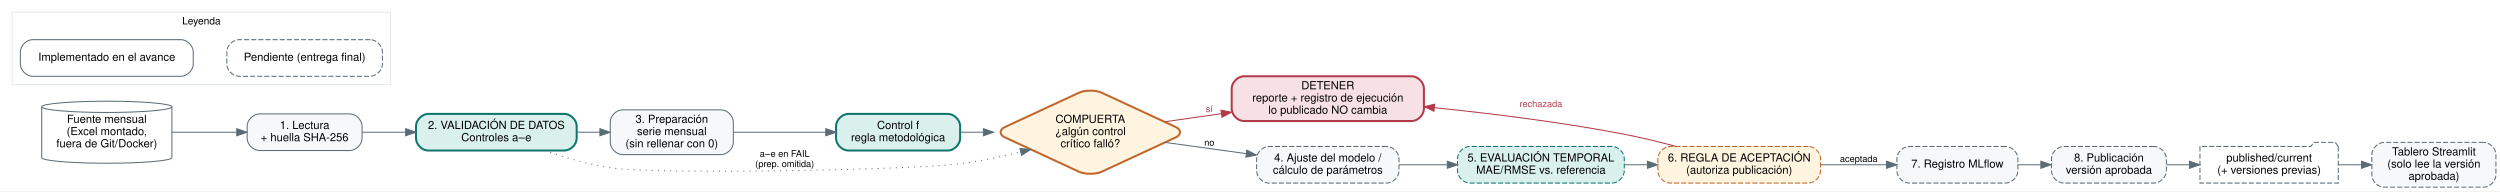
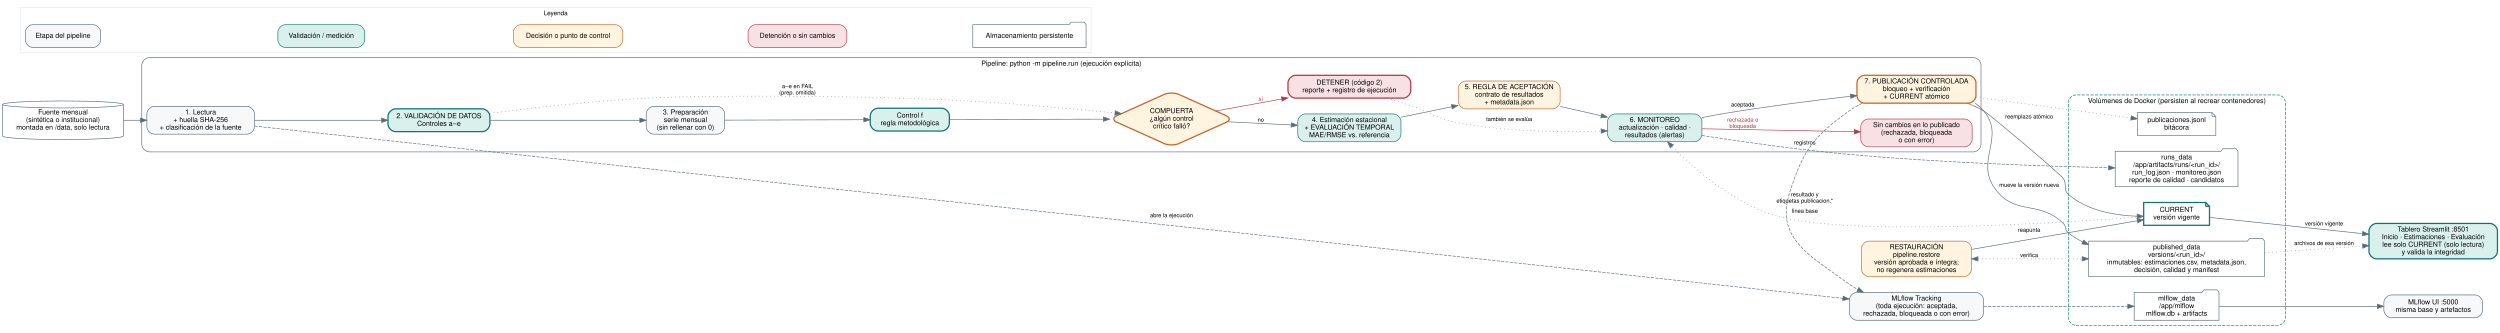
- <svg xmlns="http://www.w3.org/2000/svg" width="2458pt" height="188pt" viewBox="0.00 0.00 2458.00 188.00">
-   <g id="graph0" class="graph" transform="scale(1 1) rotate(0) translate(4 184)">
-     <polygon fill="white" stroke="transparent" points="-4,4 -4,-184 2454,-184 2454,4 -4,4" />
+ <svg xmlns="http://www.w3.org/2000/svg" width="3950pt" height="526pt" viewBox="0.00 0.00 3950.00 526.00">
+   <g id="graph0" class="graph" transform="scale(1 1) rotate(0) translate(4 522)">
+     <polygon fill="#ffffff" stroke="transparent" points="-4,4 -4,-522 3946,-522 3946,4 -4,4" />
    <g id="clust1" class="cluster">
-       <polygon fill="none" stroke="#e3e9ed" points="8,-101 8,-172 380,-172 380,-101 8,-101" />
-       <text text-anchor="middle" x="194" y="-160" font-family="Helvetica,sans-Serif" font-size="10.00">Leyenda</text>
+       <path fill="none" stroke="#5b6b76" d="M232,-282C232,-282 3114,-282 3114,-282 3120,-282 3126,-288 3126,-294 3126,-294 3126,-419 3126,-419 3126,-425 3120,-431 3114,-431 3114,-431 232,-431 232,-431 226,-431 220,-425 220,-419 220,-419 220,-294 220,-294 220,-288 226,-282 232,-282" />
+       <text text-anchor="middle" x="1673" y="-418.2" font-family="Helvetica,sans-Serif" font-size="11.00" fill="#000000">Pipeline: python -m pipeline.run (ejecución explícita)</text>
+     </g>
+     <g id="clust2" class="cluster">
+       <path fill="none" stroke="#0f766e" stroke-dasharray="5,2" d="M3276,-8C3276,-8 3595,-8 3595,-8 3601,-8 3607,-14 3607,-20 3607,-20 3607,-360 3607,-360 3607,-366 3601,-372 3595,-372 3595,-372 3276,-372 3276,-372 3270,-372 3264,-366 3264,-360 3264,-360 3264,-20 3264,-20 3264,-14 3270,-8 3276,-8" />
+       <text text-anchor="middle" x="3435.5" y="-359.2" font-family="Helvetica,sans-Serif" font-size="11.00" fill="#000000">Volúmenes de Docker (persisten al recrear contenedores)</text>
+     </g>
+     <g id="clust3" class="cluster">
+       <polygon fill="none" stroke="#e3e9ed" points="28,-439 28,-510 1720,-510 1720,-439 28,-439" />
+       <text text-anchor="middle" x="874" y="-498" font-family="Helvetica,sans-Serif" font-size="10.00" fill="#000000">Leyenda</text>
    </g>
    <g id="node1" class="node">
-       <path fill="#ffffff" stroke="#5b6b76" d="M165,-78.96C165,-82.02 136.31,-84.5 101,-84.5 65.69,-84.5 37,-82.02 37,-78.96 37,-78.96 37,-29.04 37,-29.04 37,-25.98 65.69,-23.5 101,-23.5 136.31,-23.5 165,-25.98 165,-29.04 165,-29.04 165,-78.96 165,-78.96" />
-       <path fill="none" stroke="#5b6b76" d="M165,-78.96C165,-75.9 136.31,-73.41 101,-73.41 65.69,-73.41 37,-75.9 37,-78.96" />
-       <text text-anchor="middle" x="101" y="-63.2" font-family="Helvetica,sans-Serif" font-size="11.00">Fuente mensual</text>
-       <text text-anchor="middle" x="101" y="-51.2" font-family="Helvetica,sans-Serif" font-size="11.00">(Excel montado,</text>
-       <text text-anchor="middle" x="101" y="-39.2" font-family="Helvetica,sans-Serif" font-size="11.00">fuera de Git/Docker)</text>
+       <path fill="#ffffff" stroke="#5b6b76" d="M191,-356.956C191,-360.016 148.195,-362.502 95.5,-362.502 42.805,-362.502 0,-360.016 0,-356.956 0,-356.956 0,-307.044 0,-307.044 0,-303.984 42.805,-301.498 95.5,-301.498 148.195,-301.498 191,-303.984 191,-307.044 191,-307.044 191,-356.956 191,-356.956" />
+       <path fill="none" stroke="#5b6b76" d="M191,-356.956C191,-353.896 148.195,-351.41 95.5,-351.41 42.805,-351.41 0,-353.896 0,-356.956" />
+       <text text-anchor="middle" x="95.5" y="-341.2" font-family="Helvetica,sans-Serif" font-size="11.00" fill="#000000">Fuente mensual</text>
+       <text text-anchor="middle" x="95.5" y="-329.2" font-family="Helvetica,sans-Serif" font-size="11.00" fill="#000000">(sintética o institucional)</text>
+       <text text-anchor="middle" x="95.5" y="-317.2" font-family="Helvetica,sans-Serif" font-size="11.00" fill="#000000">montada en /data, solo lectura</text>
    </g>
    <g id="node2" class="node">
-       <path fill="#f6f8f9" stroke="#5b6b76" d="M340,-72C340,-72 251,-72 251,-72 245,-72 239,-66 239,-60 239,-60 239,-48 239,-48 239,-42 245,-36 251,-36 251,-36 340,-36 340,-36 346,-36 352,-42 352,-48 352,-48 352,-60 352,-60 352,-66 346,-72 340,-72" />
-       <text text-anchor="middle" x="295.5" y="-57.2" font-family="Helvetica,sans-Serif" font-size="11.00">1. Lectura</text>
-       <text text-anchor="middle" x="295.5" y="-45.2" font-family="Helvetica,sans-Serif" font-size="11.00">+ huella SHA-256</text>
+       <path fill="#f6f8f9" stroke="#5b6b76" d="M386,-354C386,-354 240,-354 240,-354 234,-354 228,-348 228,-342 228,-342 228,-322 228,-322 228,-316 234,-310 240,-310 240,-310 386,-310 386,-310 392,-310 398,-316 398,-322 398,-322 398,-342 398,-342 398,-348 392,-354 386,-354" />
+       <text text-anchor="middle" x="313" y="-341.2" font-family="Helvetica,sans-Serif" font-size="11.00" fill="#000000">1. Lectura</text>
+       <text text-anchor="middle" x="313" y="-329.2" font-family="Helvetica,sans-Serif" font-size="11.00" fill="#000000">+ huella SHA-256</text>
+       <text text-anchor="middle" x="313" y="-317.2" font-family="Helvetica,sans-Serif" font-size="11.00" fill="#000000">+ clasificación de la fuente</text>
    </g>
    <g id="edge1" class="edge">
-       <path fill="none" stroke="#5b6b76" d="M165.03,-54C185.39,-54 208,-54 228.56,-54" />
-       <polygon fill="#5b6b76" stroke="#5b6b76" points="228.78,-57.5 238.78,-54 228.78,-50.5 228.78,-57.5" />
+       <path fill="none" stroke="#5b6b76" d="M191.215,-332C199.98,-332 208.86,-332 217.622,-332" />
+       <polygon fill="#5b6b76" stroke="#5b6b76" points="217.84,-335.5 227.84,-332 217.84,-328.5 217.84,-335.5" />
    </g>
    <g id="node3" class="node">
-       <path fill="#d9f0ec" stroke="#0f766e" stroke-width="2" d="M551,-72C551,-72 417,-72 417,-72 411,-72 405,-66 405,-60 405,-60 405,-48 405,-48 405,-42 411,-36 417,-36 417,-36 551,-36 551,-36 557,-36 563,-42 563,-48 563,-48 563,-60 563,-60 563,-66 557,-72 551,-72" />
-       <text text-anchor="middle" x="484" y="-57.2" font-family="Helvetica,sans-Serif" font-size="11.00">2. VALIDACIÓN DE DATOS</text>
-       <text text-anchor="middle" x="484" y="-45.2" font-family="Helvetica,sans-Serif" font-size="11.00">Controles a–e</text>
+       <path fill="#d9f0ec" stroke="#0f766e" stroke-width="2" d="M758,-350C758,-350 621,-350 621,-350 615,-350 609,-344 609,-338 609,-338 609,-326 609,-326 609,-320 615,-314 621,-314 621,-314 758,-314 758,-314 764,-314 770,-320 770,-326 770,-326 770,-338 770,-338 770,-344 764,-350 758,-350" />
+       <text text-anchor="middle" x="689.5" y="-335.2" font-family="Helvetica,sans-Serif" font-size="11.00" fill="#000000">2. VALIDACIÓN DE DATOS</text>
+       <text text-anchor="middle" x="689.5" y="-323.2" font-family="Helvetica,sans-Serif" font-size="11.00" fill="#000000">Controles a–e</text>
    </g>
    <g id="edge2" class="edge">
-       <path fill="none" stroke="#5b6b76" d="M352.2,-54C365.63,-54 380.31,-54 394.82,-54" />
-       <polygon fill="#5b6b76" stroke="#5b6b76" points="394.83,-57.5 404.83,-54 394.83,-50.5 394.83,-57.5" />
+       <path fill="none" stroke="#5b6b76" d="M398.434,-332C458.116,-332 537.688,-332 598.548,-332" />
+       <polygon fill="#5b6b76" stroke="#5b6b76" points="598.915,-335.5 608.915,-332 598.915,-328.5 598.915,-335.5" />
+     </g>
+     <g id="node13" class="node">
+       <path fill="#f6f8f9" stroke="#5b6b76" d="M3118,-60C3118,-60 2930,-60 2930,-60 2924,-60 2918,-54 2918,-48 2918,-48 2918,-28 2918,-28 2918,-22 2924,-16 2930,-16 2930,-16 3118,-16 3118,-16 3124,-16 3130,-22 3130,-28 3130,-28 3130,-48 3130,-48 3130,-54 3124,-60 3118,-60" />
+       <text text-anchor="middle" x="3024" y="-47.2" font-family="Helvetica,sans-Serif" font-size="11.00" fill="#000000">MLflow Tracking</text>
+       <text text-anchor="middle" x="3024" y="-35.2" font-family="Helvetica,sans-Serif" font-size="11.00" fill="#000000">(toda ejecución: aceptada,</text>
+       <text text-anchor="middle" x="3024" y="-23.2" font-family="Helvetica,sans-Serif" font-size="11.00" fill="#000000">rechazada, bloqueada o con error)</text>
+     </g>
+     <g id="edge15" class="edge">
+       <path fill="none" stroke="#5b6b76" stroke-dasharray="5,2" d="M398.235,-322.757C793.909,-279.847 2451.56,-100.079 2907.499,-50.634" />
+       <polygon fill="#5b6b76" stroke="#5b6b76" points="2908.155,-54.084 2917.72,-49.526 2907.401,-47.124 2908.155,-54.084" />
+       <text text-anchor="middle" x="1847" y="-178.8" font-family="Helvetica,sans-Serif" font-size="9.00" fill="#000000">abre la ejecución</text>
    </g>
    <g id="node4" class="node">
-       <path fill="#f6f8f9" stroke="#5b6b76" d="M705,-76C705,-76 608,-76 608,-76 602,-76 596,-70 596,-64 596,-64 596,-44 596,-44 596,-38 602,-32 608,-32 608,-32 705,-32 705,-32 711,-32 717,-38 717,-44 717,-44 717,-64 717,-64 717,-70 711,-76 705,-76" />
-       <text text-anchor="middle" x="656.5" y="-63.2" font-family="Helvetica,sans-Serif" font-size="11.00">3. Preparación</text>
-       <text text-anchor="middle" x="656.5" y="-51.2" font-family="Helvetica,sans-Serif" font-size="11.00">serie mensual</text>
-       <text text-anchor="middle" x="656.5" y="-39.2" font-family="Helvetica,sans-Serif" font-size="11.00">(sin rellenar con 0)</text>
+       <path fill="#f6f8f9" stroke="#5b6b76" d="M1129,-354C1129,-354 1029,-354 1029,-354 1023,-354 1017,-348 1017,-342 1017,-342 1017,-322 1017,-322 1017,-316 1023,-310 1029,-310 1029,-310 1129,-310 1129,-310 1135,-310 1141,-316 1141,-322 1141,-322 1141,-342 1141,-342 1141,-348 1135,-354 1129,-354" />
+       <text text-anchor="middle" x="1079" y="-341.2" font-family="Helvetica,sans-Serif" font-size="11.00" fill="#000000">3. Preparación</text>
+       <text text-anchor="middle" x="1079" y="-329.2" font-family="Helvetica,sans-Serif" font-size="11.00" fill="#000000">serie mensual</text>
+       <text text-anchor="middle" x="1079" y="-317.2" font-family="Helvetica,sans-Serif" font-size="11.00" fill="#000000">(sin rellenar con 0)</text>
    </g>
    <g id="edge3" class="edge">
-       <path fill="none" stroke="#5b6b76" d="M563.26,-54C570.79,-54 578.38,-54 585.82,-54" />
-       <polygon fill="#5b6b76" stroke="#5b6b76" points="585.83,-57.5 595.83,-54 585.83,-50.5 585.83,-57.5" />
+       <path fill="none" stroke="#5b6b76" d="M770.205,-332C839.935,-332 939.783,-332 1006.883,-332" />
+       <polygon fill="#5b6b76" stroke="#5b6b76" points="1006.95,-335.5 1016.95,-332 1006.949,-328.5 1006.95,-335.5" />
    </g>
    <g id="node6" class="node">
-       <path fill="#fff4e0" stroke="#c2672b" stroke-width="2" d="M1057.11,-92.96C1057.11,-92.96 983.89,-59.04 983.89,-59.04 978.44,-56.52 978.44,-51.48 983.89,-48.96 983.89,-48.96 1057.11,-15.04 1057.11,-15.04 1062.56,-12.52 1073.44,-12.52 1078.89,-15.04 1078.89,-15.04 1152.11,-48.96 1152.11,-48.96 1157.56,-51.48 1157.56,-56.52 1152.11,-59.04 1152.11,-59.04 1078.89,-92.96 1078.89,-92.96 1073.44,-95.48 1062.56,-95.48 1057.11,-92.96" />
-       <text text-anchor="middle" x="1068" y="-63.2" font-family="Helvetica,sans-Serif" font-size="11.00">COMPUERTA</text>
-       <text text-anchor="middle" x="1068" y="-51.2" font-family="Helvetica,sans-Serif" font-size="11.00">¿algún control</text>
-       <text text-anchor="middle" x="1068" y="-39.2" font-family="Helvetica,sans-Serif" font-size="11.00">crítico falló?</text>
+       <path fill="#fff4e0" stroke="#c2672b" stroke-width="2" d="M1836.053,-373.085C1836.053,-373.085 1759.947,-338.915 1759.947,-338.915 1754.474,-336.457 1754.474,-331.543 1759.947,-329.085 1759.947,-329.085 1836.053,-294.915 1836.053,-294.915 1841.526,-292.457 1852.474,-292.457 1857.947,-294.915 1857.947,-294.915 1934.053,-329.085 1934.053,-329.085 1939.526,-331.543 1939.526,-336.457 1934.053,-338.915 1934.053,-338.915 1857.947,-373.085 1857.947,-373.085 1852.474,-375.543 1841.526,-375.543 1836.053,-373.085" />
+       <text text-anchor="middle" x="1847" y="-343.2" font-family="Helvetica,sans-Serif" font-size="11.00" fill="#000000">COMPUERTA</text>
+       <text text-anchor="middle" x="1847" y="-331.2" font-family="Helvetica,sans-Serif" font-size="11.00" fill="#000000">¿algún control</text>
+       <text text-anchor="middle" x="1847" y="-319.2" font-family="Helvetica,sans-Serif" font-size="11.00" fill="#000000">crítico falló?</text>
    </g>
    <g id="edge6" class="edge">
-       <path fill="none" stroke="#5b6b76" stroke-dasharray="1,5" d="M531.23,-35.95C550.88,-29.19 574.23,-22.35 596,-19 640.02,-12.22 892.15,-16.81 940,-23 959.55,-25.53 980.45,-29.91 999.54,-34.6" />
-       <polygon fill="#5b6b76" stroke="#5b6b76" points="998.79,-38.02 1009.34,-37.07 1000.5,-31.23 998.79,-38.02" />
-       <text text-anchor="middle" x="767.5" y="-29.8" font-family="Helvetica,sans-Serif" font-size="9.00">a–e en FAIL</text>
-       <text text-anchor="middle" x="767.5" y="-19.8" font-family="Helvetica,sans-Serif" font-size="9.00">(prep. omitida)</text>
+       <path fill="none" stroke="#5b6b76" stroke-dasharray="1,5" d="M770.061,-343.028C836.236,-351.503 932.491,-362.497 1017,-367 1097.421,-371.285 1329.603,-371.803 1496,-364 1585.09,-359.822 1686.578,-350.67 1757.43,-343.565" />
+       <polygon fill="#5b6b76" stroke="#5b6b76" points="1758.058,-347.02 1767.656,-342.533 1757.355,-340.055 1758.058,-347.02" />
+       <text text-anchor="middle" x="1256" y="-382.8" font-family="Helvetica,sans-Serif" font-size="9.00" fill="#000000">a–e en FAIL</text>
+       <text text-anchor="middle" x="1256" y="-372.8" font-family="Helvetica,sans-Serif" font-size="9.00" fill="#000000">(prep. omitida)</text>
    </g>
    <g id="node5" class="node">
-       <path fill="#d9f0ec" stroke="#0f766e" stroke-width="2" d="M928,-72C928,-72 830,-72 830,-72 824,-72 818,-66 818,-60 818,-60 818,-48 818,-48 818,-42 824,-36 830,-36 830,-36 928,-36 928,-36 934,-36 940,-42 940,-48 940,-48 940,-60 940,-60 940,-66 934,-72 928,-72" />
-       <text text-anchor="middle" x="879" y="-57.2" font-family="Helvetica,sans-Serif" font-size="11.00">Control f</text>
-       <text text-anchor="middle" x="879" y="-45.2" font-family="Helvetica,sans-Serif" font-size="11.00">regla metodológica</text>
+       <path fill="#d9f0ec" stroke="#0f766e" stroke-width="2" d="M1484,-351C1484,-351 1383,-351 1383,-351 1377,-351 1371,-345 1371,-339 1371,-339 1371,-327 1371,-327 1371,-321 1377,-315 1383,-315 1383,-315 1484,-315 1484,-315 1490,-315 1496,-321 1496,-327 1496,-327 1496,-339 1496,-339 1496,-345 1490,-351 1484,-351" />
+       <text text-anchor="middle" x="1433.5" y="-336.2" font-family="Helvetica,sans-Serif" font-size="11.00" fill="#000000">Control f</text>
+       <text text-anchor="middle" x="1433.5" y="-324.2" font-family="Helvetica,sans-Serif" font-size="11.00" fill="#000000">regla metodológica</text>
    </g>
    <g id="edge4" class="edge">
-       <path fill="none" stroke="#5b6b76" d="M717.17,-54C745.12,-54 778.61,-54 807.78,-54" />
-       <polygon fill="#5b6b76" stroke="#5b6b76" points="807.9,-57.5 817.9,-54 807.9,-50.5 807.9,-57.5" />
+       <path fill="none" stroke="#5b6b76" d="M1141.155,-332.175C1202.414,-332.348 1295.986,-332.612 1360.692,-332.795" />
+       <polygon fill="#5b6b76" stroke="#5b6b76" points="1360.81,-336.295 1370.82,-332.823 1360.83,-329.295 1360.81,-336.295" />
    </g>
    <g id="edge5" class="edge">
-       <path fill="none" stroke="#5b6b76" d="M940.2,-54C947.47,-54 955.06,-54 962.74,-54" />
-       <polygon fill="#5b6b76" stroke="#5b6b76" points="962.88,-57.5 972.88,-54 962.88,-50.5 962.88,-57.5" />
+       <path fill="none" stroke="#5b6b76" d="M1496.302,-333.152C1560.627,-333.307 1661.859,-333.552 1739.06,-333.739" />
+       <polygon fill="#5b6b76" stroke="#5b6b76" points="1739.299,-337.24 1749.307,-333.764 1739.316,-330.24 1739.299,-337.24" />
    </g>
    <g id="node7" class="node">
-       <path fill="#f8e1e4" stroke="#b23a48" stroke-width="2" d="M1384,-109C1384,-109 1219,-109 1219,-109 1213,-109 1207,-103 1207,-97 1207,-97 1207,-77 1207,-77 1207,-71 1213,-65 1219,-65 1219,-65 1384,-65 1384,-65 1390,-65 1396,-71 1396,-77 1396,-77 1396,-97 1396,-97 1396,-103 1390,-109 1384,-109" />
-       <text text-anchor="middle" x="1301.5" y="-96.2" font-family="Helvetica,sans-Serif" font-size="11.00">DETENER</text>
-       <text text-anchor="middle" x="1301.5" y="-84.2" font-family="Helvetica,sans-Serif" font-size="11.00">reporte + registro de ejecución</text>
-       <text text-anchor="middle" x="1301.5" y="-72.2" font-family="Helvetica,sans-Serif" font-size="11.00">lo publicado NO cambia</text>
+       <path fill="#f8e1e4" stroke="#b23a48" stroke-width="2" d="M2213,-403C2213,-403 2043,-403 2043,-403 2037,-403 2031,-397 2031,-391 2031,-391 2031,-379 2031,-379 2031,-373 2037,-367 2043,-367 2043,-367 2213,-367 2213,-367 2219,-367 2225,-373 2225,-379 2225,-379 2225,-391 2225,-391 2225,-397 2219,-403 2213,-403" />
+       <text text-anchor="middle" x="2128" y="-388.2" font-family="Helvetica,sans-Serif" font-size="11.00" fill="#000000">DETENER (código 2)</text>
+       <text text-anchor="middle" x="2128" y="-376.2" font-family="Helvetica,sans-Serif" font-size="11.00" fill="#000000">reporte + registro de ejecución</text>
    </g>
    <g id="edge7" class="edge">
-       <path fill="none" stroke="#b23a48" d="M1140.98,-64.26C1158.64,-66.78 1177.9,-69.52 1196.73,-72.21" />
-       <polygon fill="#b23a48" stroke="#b23a48" points="1196.44,-75.7 1206.83,-73.65 1197.43,-68.77 1196.44,-75.7" />
-       <text text-anchor="middle" x="1185" y="-73.8" font-family="Helvetica,sans-Serif" font-size="9.00" fill="#b23a48">sí</text>
+       <path fill="none" stroke="#b23a48" d="M1916.822,-346.672C1948.185,-352.365 1985.901,-359.21 2020.728,-365.531" />
+       <polygon fill="#b23a48" stroke="#b23a48" points="2020.484,-369.043 2030.948,-367.386 2021.734,-362.156 2020.484,-369.043" />
+       <text text-anchor="middle" x="1988" y="-362.8" font-family="Helvetica,sans-Serif" font-size="9.00" fill="#b23a48">sí</text>
    </g>
    <g id="node8" class="node">
-       <path fill="#f6f8f9" stroke="#5b6b76" stroke-dasharray="5,2" d="M1359.5,-40C1359.5,-40 1243.5,-40 1243.5,-40 1237.5,-40 1231.5,-34 1231.5,-28 1231.5,-28 1231.5,-16 1231.5,-16 1231.5,-10 1237.5,-4 1243.5,-4 1243.5,-4 1359.5,-4 1359.5,-4 1365.5,-4 1371.5,-10 1371.5,-16 1371.5,-16 1371.5,-28 1371.5,-28 1371.5,-34 1365.5,-40 1359.5,-40" />
-       <text text-anchor="middle" x="1301.5" y="-25.2" font-family="Helvetica,sans-Serif" font-size="11.00">4. Ajuste del modelo /</text>
-       <text text-anchor="middle" x="1301.5" y="-13.2" font-family="Helvetica,sans-Serif" font-size="11.00">cálculo de parámetros</text>
+       <path fill="#d9f0ec" stroke="#0f766e" d="M2197.5,-342C2197.5,-342 2058.5,-342 2058.5,-342 2052.5,-342 2046.5,-336 2046.5,-330 2046.5,-330 2046.5,-310 2046.5,-310 2046.5,-304 2052.5,-298 2058.5,-298 2058.5,-298 2197.5,-298 2197.5,-298 2203.5,-298 2209.5,-304 2209.5,-310 2209.5,-310 2209.5,-330 2209.5,-330 2209.5,-336 2203.5,-342 2197.5,-342" />
+       <text text-anchor="middle" x="2128" y="-329.2" font-family="Helvetica,sans-Serif" font-size="11.00" fill="#000000">4. Estimación estacional</text>
+       <text text-anchor="middle" x="2128" y="-317.2" font-family="Helvetica,sans-Serif" font-size="11.00" fill="#000000">+ EVALUACIÓN TEMPORAL</text>
+       <text text-anchor="middle" x="2128" y="-305.2" font-family="Helvetica,sans-Serif" font-size="11.00" fill="#000000">MAE/RMSE vs. referencia</text>
    </g>
    <g id="edge8" class="edge">
-       <path fill="none" stroke="#5b6b76" d="M1141.61,-43.96C1166.9,-40.47 1195.39,-36.53 1221.19,-32.96" />
-       <polygon fill="#5b6b76" stroke="#5b6b76" points="1221.88,-36.4 1231.31,-31.56 1220.92,-29.47 1221.88,-36.4" />
-       <text text-anchor="middle" x="1185" y="-40.8" font-family="Helvetica,sans-Serif" font-size="9.00">no</text>
+       <path fill="none" stroke="#5b6b76" d="M1935.524,-329.589C1967.46,-327.998 2003.566,-326.2 2035.808,-324.593" />
+       <polygon fill="#5b6b76" stroke="#5b6b76" points="2036.317,-328.072 2046.13,-324.079 2035.968,-321.081 2036.317,-328.072" />
+       <text text-anchor="middle" x="1988" y="-329.8" font-family="Helvetica,sans-Serif" font-size="9.00" fill="#000000">no</text>
+     </g>
+     <g id="node10" class="node">
+       <path fill="#d9f0ec" stroke="#0f766e" d="M2673,-342C2673,-342 2548,-342 2548,-342 2542,-342 2536,-336 2536,-330 2536,-330 2536,-310 2536,-310 2536,-304 2542,-298 2548,-298 2548,-298 2673,-298 2673,-298 2679,-298 2685,-304 2685,-310 2685,-310 2685,-330 2685,-330 2685,-336 2679,-342 2673,-342" />
+       <text text-anchor="middle" x="2610.5" y="-329.2" font-family="Helvetica,sans-Serif" font-size="11.00" fill="#000000">6. MONITOREO</text>
+       <text text-anchor="middle" x="2610.5" y="-317.2" font-family="Helvetica,sans-Serif" font-size="11.00" fill="#000000">actualización · calidad ·</text>
+       <text text-anchor="middle" x="2610.5" y="-305.2" font-family="Helvetica,sans-Serif" font-size="11.00" fill="#000000">resultados (alertas)</text>
+     </g>
+     <g id="edge11" class="edge">
+       <path fill="none" stroke="#5b6b76" stroke-dasharray="1,5" d="M2187.901,-366.942C2200.205,-363.102 2213.047,-358.998 2225,-355 2258.598,-343.763 2265.181,-334.54 2300,-328 2375.304,-313.856 2462.67,-312.949 2525.509,-314.941" />
+       <polygon fill="#5b6b76" stroke="#5b6b76" points="2525.654,-318.448 2535.77,-315.299 2525.898,-311.453 2525.654,-318.448" />
+       <text text-anchor="middle" x="2380.5" y="-330.8" font-family="Helvetica,sans-Serif" font-size="9.00" fill="#000000">también se evalúa</text>
    </g>
    <g id="node9" class="node">
-       <path fill="#d9f0ec" stroke="#0f766e" stroke-dasharray="5,2" d="M1581,-40C1581,-40 1441,-40 1441,-40 1435,-40 1429,-34 1429,-28 1429,-28 1429,-16 1429,-16 1429,-10 1435,-4 1441,-4 1441,-4 1581,-4 1581,-4 1587,-4 1593,-10 1593,-16 1593,-16 1593,-28 1593,-28 1593,-34 1587,-40 1581,-40" />
-       <text text-anchor="middle" x="1511" y="-25.2" font-family="Helvetica,sans-Serif" font-size="11.00">5. EVALUACIÓN TEMPORAL</text>
-       <text text-anchor="middle" x="1511" y="-13.2" font-family="Helvetica,sans-Serif" font-size="11.00">MAE/RMSE vs. referencia</text>
+       <path fill="#fff4e0" stroke="#c2672b" d="M2449,-394C2449,-394 2312,-394 2312,-394 2306,-394 2300,-388 2300,-382 2300,-382 2300,-362 2300,-362 2300,-356 2306,-350 2312,-350 2312,-350 2449,-350 2449,-350 2455,-350 2461,-356 2461,-362 2461,-362 2461,-382 2461,-382 2461,-388 2455,-394 2449,-394" />
+       <text text-anchor="middle" x="2380.5" y="-381.2" font-family="Helvetica,sans-Serif" font-size="11.00" fill="#000000">5. REGLA DE ACEPTACIÓN</text>
+       <text text-anchor="middle" x="2380.5" y="-369.2" font-family="Helvetica,sans-Serif" font-size="11.00" fill="#000000">contrato de resultados</text>
+       <text text-anchor="middle" x="2380.5" y="-357.2" font-family="Helvetica,sans-Serif" font-size="11.00" fill="#000000">+ metadata.json</text>
    </g>
    <g id="edge9" class="edge">
-       <path fill="none" stroke="#5b6b76" d="M1371.59,-22C1386.68,-22 1402.87,-22 1418.67,-22" />
-       <polygon fill="#5b6b76" stroke="#5b6b76" points="1418.99,-25.5 1428.99,-22 1418.99,-18.5 1418.99,-25.5" />
-     </g>
-     <g id="node10" class="node">
-       <path fill="#fff4e0" stroke="#c2672b" stroke-dasharray="5,2" d="M1774,-40C1774,-40 1638,-40 1638,-40 1632,-40 1626,-34 1626,-28 1626,-28 1626,-16 1626,-16 1626,-10 1632,-4 1638,-4 1638,-4 1774,-4 1774,-4 1780,-4 1786,-10 1786,-16 1786,-16 1786,-28 1786,-28 1786,-34 1780,-40 1774,-40" />
-       <text text-anchor="middle" x="1706" y="-25.2" font-family="Helvetica,sans-Serif" font-size="11.00">6. REGLA DE ACEPTACIÓN</text>
-       <text text-anchor="middle" x="1706" y="-13.2" font-family="Helvetica,sans-Serif" font-size="11.00">(autoriza publicación)</text>
+       <path fill="none" stroke="#5b6b76" d="M2209.631,-336.811C2235.183,-342.073 2263.535,-347.912 2289.68,-353.296" />
+       <polygon fill="#5b6b76" stroke="#5b6b76" points="2289.081,-356.747 2299.582,-355.336 2290.493,-349.89 2289.081,-356.747" />
    </g>
    <g id="edge10" class="edge">
-       <path fill="none" stroke="#5b6b76" d="M1593.01,-22C1600.46,-22 1608.03,-22 1615.55,-22" />
-       <polygon fill="#5b6b76" stroke="#5b6b76" points="1615.74,-25.5 1625.74,-22 1615.74,-18.5 1615.74,-25.5" />
+       <path fill="none" stroke="#5b6b76" d="M2461.266,-353.74C2482.162,-349.016 2504.716,-343.916 2525.807,-339.148" />
+       <polygon fill="#5b6b76" stroke="#5b6b76" points="2526.723,-342.529 2535.704,-336.91 2525.179,-335.702 2526.723,-342.529" />
+     </g>
+     <g id="node11" class="node">
+       <path fill="#fff4e0" stroke="#c2672b" stroke-width="2" d="M3106,-403C3106,-403 2942,-403 2942,-403 2936,-403 2930,-397 2930,-391 2930,-391 2930,-371 2930,-371 2930,-365 2936,-359 2942,-359 2942,-359 3106,-359 3106,-359 3112,-359 3118,-365 3118,-371 3118,-371 3118,-391 3118,-391 3118,-397 3112,-403 3106,-403" />
+       <text text-anchor="middle" x="3024" y="-390.2" font-family="Helvetica,sans-Serif" font-size="11.00" fill="#000000">7. PUBLICACIÓN CONTROLADA</text>
+       <text text-anchor="middle" x="3024" y="-378.2" font-family="Helvetica,sans-Serif" font-size="11.00" fill="#000000">bloqueo + verificación</text>
+       <text text-anchor="middle" x="3024" y="-366.2" font-family="Helvetica,sans-Serif" font-size="11.00" fill="#000000">+ CURRENT atómico</text>
    </g>
    <g id="edge12" class="edge">
-       <path fill="none" stroke="#b23a48" d="M1644.04,-40.01C1627.58,-44.41 1609.7,-48.77 1593,-52 1531.61,-63.86 1462.09,-72.4 1406.46,-78.08" />
-       <polygon fill="#b23a48" stroke="#b23a48" points="1405.84,-74.63 1396.24,-79.11 1406.54,-81.59 1405.84,-74.63" />
-       <text text-anchor="middle" x="1511" y="-78.8" font-family="Helvetica,sans-Serif" font-size="9.00" fill="#b23a48">rechazada</text>
-     </g>
-     <g id="node11" class="node">
-       <path fill="#f6f8f9" stroke="#5b6b76" stroke-dasharray="5,2" d="M1968,-40C1968,-40 1873,-40 1873,-40 1867,-40 1861,-34 1861,-28 1861,-28 1861,-16 1861,-16 1861,-10 1867,-4 1873,-4 1873,-4 1968,-4 1968,-4 1974,-4 1980,-10 1980,-16 1980,-16 1980,-28 1980,-28 1980,-34 1974,-40 1968,-40" />
-       <text text-anchor="middle" x="1920.5" y="-19.2" font-family="Helvetica,sans-Serif" font-size="11.00">7. Registro MLflow</text>
-     </g>
-     <g id="edge11" class="edge">
-       <path fill="none" stroke="#5b6b76" d="M1786.13,-22C1807.33,-22 1830.07,-22 1850.66,-22" />
-       <polygon fill="#5b6b76" stroke="#5b6b76" points="1850.9,-25.5 1860.9,-22 1850.9,-18.5 1850.9,-25.5" />
-       <text text-anchor="middle" x="1823.5" y="-24.8" font-family="Helvetica,sans-Serif" font-size="9.00">aceptada</text>
+       <path fill="none" stroke="#5b6b76" d="M2685.02,-336.213C2697.343,-338.651 2710.008,-341.012 2722,-343 2787.544,-353.867 2861.55,-363.225 2919.897,-369.936" />
+       <polygon fill="#5b6b76" stroke="#5b6b76" points="2919.529,-373.417 2929.862,-371.074 2920.324,-366.462 2919.529,-373.417" />
+       <text text-anchor="middle" x="2749.5" y="-353.8" font-family="Helvetica,sans-Serif" font-size="9.00" fill="#000000">aceptada</text>
    </g>
    <g id="node12" class="node">
-       <path fill="#f6f8f9" stroke="#5b6b76" stroke-dasharray="5,2" d="M2114,-40C2114,-40 2025,-40 2025,-40 2019,-40 2013,-34 2013,-28 2013,-28 2013,-16 2013,-16 2013,-10 2019,-4 2025,-4 2025,-4 2114,-4 2114,-4 2120,-4 2126,-10 2126,-16 2126,-16 2126,-28 2126,-28 2126,-34 2120,-40 2114,-40" />
-       <text text-anchor="middle" x="2069.5" y="-25.2" font-family="Helvetica,sans-Serif" font-size="11.00">8. Publicación</text>
-       <text text-anchor="middle" x="2069.5" y="-13.2" font-family="Helvetica,sans-Serif" font-size="11.00">versión aprobada</text>
+       <path fill="#f8e1e4" stroke="#b23a48" d="M3100,-334C3100,-334 2948,-334 2948,-334 2942,-334 2936,-328 2936,-322 2936,-322 2936,-302 2936,-302 2936,-296 2942,-290 2948,-290 2948,-290 3100,-290 3100,-290 3106,-290 3112,-296 3112,-302 3112,-302 3112,-322 3112,-322 3112,-328 3106,-334 3100,-334" />
+       <text text-anchor="middle" x="3024" y="-321.2" font-family="Helvetica,sans-Serif" font-size="11.00" fill="#000000">Sin cambios en lo publicado</text>
+       <text text-anchor="middle" x="3024" y="-309.2" font-family="Helvetica,sans-Serif" font-size="11.00" fill="#000000">(rechazada, bloqueada</text>
+       <text text-anchor="middle" x="3024" y="-297.2" font-family="Helvetica,sans-Serif" font-size="11.00" fill="#000000">o con error)</text>
    </g>
    <g id="edge13" class="edge">
-       <path fill="none" stroke="#5b6b76" d="M1980.02,-22C1987.4,-22 1994.98,-22 2002.46,-22" />
-       <polygon fill="#5b6b76" stroke="#5b6b76" points="2002.57,-25.5 2012.57,-22 2002.57,-18.5 2002.57,-25.5" />
-     </g>
-     <g id="node13" class="node">
-       <polygon fill="#ffffff" stroke="#5b6b76" stroke-dasharray="5,2" points="2295,-40 2292,-44 2271,-44 2268,-40 2159,-40 2159,-4 2295,-4 2295,-40" />
-       <text text-anchor="middle" x="2227" y="-25.2" font-family="Helvetica,sans-Serif" font-size="11.00">published/current</text>
-       <text text-anchor="middle" x="2227" y="-13.2" font-family="Helvetica,sans-Serif" font-size="11.00">(+ versiones previas)</text>
+       <path fill="none" stroke="#b23a48" d="M2685.382,-318.551C2752.621,-317.25 2851.797,-315.332 2925.457,-313.906" />
+       <polygon fill="#b23a48" stroke="#b23a48" points="2925.745,-317.402 2935.675,-313.709 2925.61,-310.403 2925.745,-317.402" />
+       <text text-anchor="middle" x="2749.5" y="-329.8" font-family="Helvetica,sans-Serif" font-size="9.00" fill="#b23a48">rechazada o</text>
+       <text text-anchor="middle" x="2749.5" y="-319.8" font-family="Helvetica,sans-Serif" font-size="9.00" fill="#b23a48">bloqueada</text>
+     </g>
+     <g id="node14" class="node">
+       <polygon fill="#ffffff" stroke="#5b6b76" points="3532,-283 3529,-287 3508,-287 3505,-283 3338,-283 3338,-227 3532,-227 3532,-283" />
+       <text text-anchor="middle" x="3435" y="-270.2" font-family="Helvetica,sans-Serif" font-size="11.00" fill="#000000">runs_data</text>
+       <text text-anchor="middle" x="3435" y="-258.2" font-family="Helvetica,sans-Serif" font-size="11.00" fill="#000000">/app/artifacts/runs/&lt;run_id&gt;/</text>
+       <text text-anchor="middle" x="3435" y="-246.2" font-family="Helvetica,sans-Serif" font-size="11.00" fill="#000000">run_log.json · monitoreo.json</text>
+       <text text-anchor="middle" x="3435" y="-234.2" font-family="Helvetica,sans-Serif" font-size="11.00" fill="#000000">reporte de calidad · candidatos</text>
    </g>
    <g id="edge14" class="edge">
-       <path fill="none" stroke="#5b6b76" d="M2126.2,-22C2133.45,-22 2140.98,-22 2148.5,-22" />
-       <polygon fill="#5b6b76" stroke="#5b6b76" points="2148.74,-25.5 2158.74,-22 2148.74,-18.5 2148.74,-25.5" />
-     </g>
-     <g id="node14" class="node">
-       <path fill="#f6f8f9" stroke="#5b6b76" stroke-dasharray="5,2" d="M2438,-44C2438,-44 2340,-44 2340,-44 2334,-44 2328,-38 2328,-32 2328,-32 2328,-12 2328,-12 2328,-6 2334,0 2340,0 2340,0 2438,0 2438,0 2444,0 2450,-6 2450,-12 2450,-12 2450,-32 2450,-32 2450,-38 2444,-44 2438,-44" />
-       <text text-anchor="middle" x="2389" y="-31.2" font-family="Helvetica,sans-Serif" font-size="11.00">Tablero Streamlit</text>
-       <text text-anchor="middle" x="2389" y="-19.2" font-family="Helvetica,sans-Serif" font-size="11.00">(solo lee la versión</text>
-       <text text-anchor="middle" x="2389" y="-7.2" font-family="Helvetica,sans-Serif" font-size="11.00">aprobada)</text>
-     </g>
-     <g id="edge15" class="edge">
-       <path fill="none" stroke="#5b6b76" d="M2295.39,-22C2302.79,-22 2310.33,-22 2317.77,-22" />
-       <polygon fill="#5b6b76" stroke="#5b6b76" points="2317.8,-25.5 2327.8,-22 2317.8,-18.5 2317.8,-25.5" />
+       <path fill="none" stroke="#5b6b76" stroke-dasharray="5,2" d="M2685.161,-307.859C2747.298,-298.223 2838.177,-285.212 2918,-278 3059.154,-265.247 3222.656,-259.478 3327.368,-256.928" />
+       <polygon fill="#5b6b76" stroke="#5b6b76" points="3327.716,-260.421 3337.63,-256.684 3327.549,-253.423 3327.716,-260.421" />
+       <text text-anchor="middle" x="2847.5" y="-293.8" font-family="Helvetica,sans-Serif" font-size="9.00" fill="#000000">registros</text>
+     </g>
+     <g id="edge16" class="edge">
+       <path fill="none" stroke="#5b6b76" stroke-dasharray="5,2" d="M2938.355,-358.876C2931.176,-355.451 2924.274,-351.516 2918,-347 2860.715,-305.767 2845.982,-286.071 2824,-219 2799.964,-145.663 2855.386,-118.116 2918,-73 2922.168,-69.997 2926.609,-67.24 2931.223,-64.712" />
+       <polygon fill="#5b6b76" stroke="#5b6b76" points="2932.94,-67.765 2940.28,-60.124 2929.778,-61.52 2932.94,-67.765" />
+       <text text-anchor="middle" x="2847.5" y="-211.8" font-family="Helvetica,sans-Serif" font-size="9.00" fill="#000000">resultado y</text>
+       <text text-anchor="middle" x="2847.5" y="-201.8" font-family="Helvetica,sans-Serif" font-size="9.00" fill="#000000">etiquetas publicacion.*</text>
+     </g>
+     <g id="node16" class="node">
+       <polygon fill="#ffffff" stroke="#5b6b76" points="3574,-141 3571,-145 3550,-145 3547,-141 3296,-141 3296,-85 3574,-85 3574,-141" />
+       <text text-anchor="middle" x="3435" y="-128.2" font-family="Helvetica,sans-Serif" font-size="11.00" fill="#000000">published_data</text>
+       <text text-anchor="middle" x="3435" y="-116.2" font-family="Helvetica,sans-Serif" font-size="11.00" fill="#000000">versions/&lt;run_id&gt;/</text>
+       <text text-anchor="middle" x="3435" y="-104.2" font-family="Helvetica,sans-Serif" font-size="11.00" fill="#000000">inmutables: estimaciones.csv, metadata.json,</text>
+       <text text-anchor="middle" x="3435" y="-92.2" font-family="Helvetica,sans-Serif" font-size="11.00" fill="#000000">decisión, calidad y manifest</text>
+     </g>
+     <g id="edge18" class="edge">
+       <path fill="none" stroke="#5b6b76" d="M3116.739,-358.968C3121.638,-355.534 3126.127,-351.571 3130,-347 3165.713,-304.845 3115.784,-268.884 3148,-224 3179.409,-180.239 3217.552,-206.727 3256,-169 3261.393,-163.708 3258.022,-158.621 3264,-154 3271.02,-148.574 3278.649,-143.851 3286.66,-139.742" />
+       <polygon fill="#5b6b76" stroke="#5b6b76" points="3288.334,-142.822 3295.854,-135.359 3285.321,-136.503 3288.334,-142.822" />
+       <text text-anchor="middle" x="3202" y="-226.8" font-family="Helvetica,sans-Serif" font-size="9.00" fill="#000000">mueve la versión nueva</text>
+     </g>
+     <g id="node17" class="node">
+       <polygon fill="#ffffff" stroke="#0f766e" stroke-width="2" points="3481,-202 3383,-202 3383,-166 3487,-166 3487,-196 3481,-202" />
+       <polyline fill="none" stroke="#0f766e" stroke-width="2" points="3481,-202 3481,-196 " />
+       <polyline fill="none" stroke="#0f766e" stroke-width="2" points="3487,-196 3481,-196 " />
+       <text text-anchor="middle" x="3435" y="-187.2" font-family="Helvetica,sans-Serif" font-size="11.00" fill="#000000">CURRENT</text>
+       <text text-anchor="middle" x="3435" y="-175.2" font-family="Helvetica,sans-Serif" font-size="11.00" fill="#000000">versión vigente</text>
+     </g>
+     <g id="edge19" class="edge">
+       <path fill="none" stroke="#5b6b76" d="M3104.438,-358.951C3113.28,-355.434 3121.976,-351.459 3130,-347 3138.027,-342.539 3250.904,-247.64 3256,-240 3262.473,-230.295 3255.231,-222.694 3264,-215 3293.311,-189.281 3336.61,-181.63 3372.303,-180.358" />
+       <polygon fill="#5b6b76" stroke="#5b6b76" points="3372.7,-183.851 3382.63,-180.157 3372.563,-176.852 3372.7,-183.851" />
+       <text text-anchor="middle" x="3202" y="-334.8" font-family="Helvetica,sans-Serif" font-size="9.00" fill="#000000">reemplazo atómico</text>
+     </g>
+     <g id="node18" class="node">
+       <polygon fill="#ffffff" stroke="#5b6b76" points="3491,-344 3373,-344 3373,-308 3497,-308 3497,-338 3491,-344" />
+       <polyline fill="none" stroke="#5b6b76" points="3491,-344 3491,-338 " />
+       <polyline fill="none" stroke="#5b6b76" points="3497,-338 3491,-338 " />
+       <text text-anchor="middle" x="3435" y="-329.2" font-family="Helvetica,sans-Serif" font-size="11.00" fill="#000000">publicaciones.jsonl</text>
+       <text text-anchor="middle" x="3435" y="-317.2" font-family="Helvetica,sans-Serif" font-size="11.00" fill="#000000">bitácora</text>
+     </g>
+     <g id="edge20" class="edge">
+       <path fill="none" stroke="#5b6b76" stroke-dasharray="1,5" d="M3118.034,-368.416C3192.412,-358.463 3294.723,-344.772 3362.763,-335.667" />
+       <polygon fill="#5b6b76" stroke="#5b6b76" points="3363.515,-339.097 3372.962,-334.302 3362.586,-332.159 3363.515,-339.097" />
    </g>
    <g id="node15" class="node">
-       <path fill="#ffffff" stroke="#5b6b76" d="M174,-145C174,-145 28,-145 28,-145 22,-145 16,-139 16,-133 16,-133 16,-121 16,-121 16,-115 22,-109 28,-109 28,-109 174,-109 174,-109 180,-109 186,-115 186,-121 186,-121 186,-133 186,-133 186,-139 180,-145 174,-145" />
-       <text text-anchor="middle" x="101" y="-124.2" font-family="Helvetica,sans-Serif" font-size="11.00">Implementado en el avance</text>
-     </g>
-     <g id="node16" class="node">
-       <path fill="#ffffff" stroke="#5b6b76" stroke-dasharray="5,2" d="M360,-145C360,-145 231,-145 231,-145 225,-145 219,-139 219,-133 219,-133 219,-121 219,-121 219,-115 225,-109 231,-109 231,-109 360,-109 360,-109 366,-109 372,-115 372,-121 372,-121 372,-133 372,-133 372,-139 366,-145 360,-145" />
-       <text text-anchor="middle" x="295.5" y="-124.2" font-family="Helvetica,sans-Serif" font-size="11.00">Pendiente (entrega final)</text>
+       <polygon fill="#ffffff" stroke="#5b6b76" points="3502,-60 3499,-64 3478,-64 3475,-60 3368,-60 3368,-16 3502,-16 3502,-60" />
+       <text text-anchor="middle" x="3435" y="-47.2" font-family="Helvetica,sans-Serif" font-size="11.00" fill="#000000">mlflow_data</text>
+       <text text-anchor="middle" x="3435" y="-35.2" font-family="Helvetica,sans-Serif" font-size="11.00" fill="#000000">/app/mlflow</text>
+       <text text-anchor="middle" x="3435" y="-23.2" font-family="Helvetica,sans-Serif" font-size="11.00" fill="#000000">mlflow.db + artifacts</text>
+     </g>
+     <g id="edge17" class="edge">
+       <path fill="none" stroke="#5b6b76" stroke-dasharray="5,2" d="M3130.11,-38C3201.34,-38 3293.554,-38 3357.835,-38" />
+       <polygon fill="#5b6b76" stroke="#5b6b76" points="3357.904,-41.5 3367.904,-38 3357.904,-34.5 3357.904,-41.5" />
+     </g>
+     <g id="node21" class="node">
+       <path fill="#f6f8f9" stroke="#5b6b76" d="M3906.5,-56C3906.5,-56 3774.5,-56 3774.5,-56 3768.5,-56 3762.5,-50 3762.5,-44 3762.5,-44 3762.5,-32 3762.5,-32 3762.5,-26 3768.5,-20 3774.5,-20 3774.5,-20 3906.5,-20 3906.5,-20 3912.5,-20 3918.5,-26 3918.5,-32 3918.5,-32 3918.5,-44 3918.5,-44 3918.5,-50 3912.5,-56 3906.5,-56" />
+       <text text-anchor="middle" x="3840.5" y="-41.2" font-family="Helvetica,sans-Serif" font-size="11.00" fill="#000000">MLflow UI :5000</text>
+       <text text-anchor="middle" x="3840.5" y="-29.2" font-family="Helvetica,sans-Serif" font-size="11.00" fill="#000000">misma base y artefactos</text>
+     </g>
+     <g id="edge26" class="edge">
+       <path fill="none" stroke="#5b6b76" d="M3502.415,-38C3570.706,-38 3676.696,-38 3751.775,-38" />
+       <polygon fill="#5b6b76" stroke="#5b6b76" points="3752.157,-41.5 3762.157,-38 3752.156,-34.5 3752.157,-41.5" />
+     </g>
+     <g id="node20" class="node">
+       <path fill="#d9f0ec" stroke="#0f766e" stroke-width="2" d="M3930,-169C3930,-169 3751,-169 3751,-169 3745,-169 3739,-163 3739,-157 3739,-157 3739,-125 3739,-125 3739,-119 3745,-113 3751,-113 3751,-113 3930,-113 3930,-113 3936,-113 3942,-119 3942,-125 3942,-125 3942,-157 3942,-157 3942,-163 3936,-169 3930,-169" />
+       <text text-anchor="middle" x="3840.5" y="-156.2" font-family="Helvetica,sans-Serif" font-size="11.00" fill="#000000">Tablero Streamlit :8501</text>
+       <text text-anchor="middle" x="3840.5" y="-144.2" font-family="Helvetica,sans-Serif" font-size="11.00" fill="#000000">Inicio · Estimaciones · Evaluación</text>
+       <text text-anchor="middle" x="3840.5" y="-132.2" font-family="Helvetica,sans-Serif" font-size="11.00" fill="#000000">lee solo CURRENT (solo lectura)</text>
+       <text text-anchor="middle" x="3840.5" y="-120.2" font-family="Helvetica,sans-Serif" font-size="11.00" fill="#000000">y valida la integridad</text>
+     </g>
+     <g id="edge25" class="edge">
+       <path fill="none" stroke="#5b6b76" stroke-dasharray="1,5" d="M3574.266,-122.616C3624.761,-126.103 3681.099,-129.993 3728.901,-133.294" />
+       <polygon fill="#5b6b76" stroke="#5b6b76" points="3728.749,-136.792 3738.966,-133.989 3729.231,-129.808 3728.749,-136.792" />
+       <text text-anchor="middle" x="3668" y="-134.8" font-family="Helvetica,sans-Serif" font-size="9.00" fill="#000000">archivos de esa versión</text>
+     </g>
+     <g id="edge21" class="edge">
+       <path fill="none" stroke="#5b6b76" stroke-dasharray="1,5" d="M3382.765,-179.714C3250.17,-169.503 2903.394,-147.157 2795,-183 2730.907,-204.194 2670.939,-257.221 2637.642,-290.742" />
+       <polygon fill="#5b6b76" stroke="#5b6b76" points="2635.044,-288.393 2630.555,-297.99 2640.049,-293.287 2635.044,-288.393" />
+       <text text-anchor="middle" x="2847.5" y="-185.8" font-family="Helvetica,sans-Serif" font-size="9.00" fill="#000000">línea base</text>
+     </g>
+     <g id="edge24" class="edge">
+       <path fill="none" stroke="#5b6b76" d="M3487.182,-178.466C3547.901,-172.028 3649.894,-161.212 3728.731,-152.852" />
+       <polygon fill="#5b6b76" stroke="#5b6b76" points="3729.14,-156.329 3738.715,-151.793 3728.402,-149.368 3729.14,-156.329" />
+       <text text-anchor="middle" x="3668" y="-165.8" font-family="Helvetica,sans-Serif" font-size="9.00" fill="#000000">versión vigente</text>
+     </g>
+     <g id="node19" class="node">
+       <path fill="#fff4e0" stroke="#c2672b" d="M3099,-141C3099,-141 2949,-141 2949,-141 2943,-141 2937,-135 2937,-129 2937,-129 2937,-97 2937,-97 2937,-91 2943,-85 2949,-85 2949,-85 3099,-85 3099,-85 3105,-85 3111,-91 3111,-97 3111,-97 3111,-129 3111,-129 3111,-135 3105,-141 3099,-141" />
+       <text text-anchor="middle" x="3024" y="-128.2" font-family="Helvetica,sans-Serif" font-size="11.00" fill="#000000">RESTAURACIÓN</text>
+       <text text-anchor="middle" x="3024" y="-116.2" font-family="Helvetica,sans-Serif" font-size="11.00" fill="#000000">pipeline.restore</text>
+       <text text-anchor="middle" x="3024" y="-104.2" font-family="Helvetica,sans-Serif" font-size="11.00" fill="#000000">versión aprobada e íntegra;</text>
+       <text text-anchor="middle" x="3024" y="-92.2" font-family="Helvetica,sans-Serif" font-size="11.00" fill="#000000">no regenera estimaciones</text>
+     </g>
+     <g id="edge23" class="edge">
+       <path fill="none" stroke="#5b6b76" stroke-dasharray="1,5" d="M3121.399,-113C3170.422,-113 3230.92,-113 3285.659,-113" />
+       <polygon fill="#5b6b76" stroke="#5b6b76" points="3121.163,-109.5 3111.162,-113 3121.162,-116.5 3121.163,-109.5" />
+       <polygon fill="#5b6b76" stroke="#5b6b76" points="3285.809,-116.5 3295.809,-113 3285.809,-109.5 3285.809,-116.5" />
+       <text text-anchor="middle" x="3202" y="-115.8" font-family="Helvetica,sans-Serif" font-size="9.00" fill="#000000">verifica</text>
+     </g>
+     <g id="edge22" class="edge">
+       <path fill="none" stroke="#5b6b76" d="M3111.036,-127.99C3154.572,-135.493 3208.073,-144.718 3256,-153 3294.894,-159.721 3338.538,-167.279 3372.993,-173.25" />
+       <polygon fill="#5b6b76" stroke="#5b6b76" points="3372.463,-176.71 3382.914,-174.969 3373.659,-169.813 3372.463,-176.71" />
+       <text text-anchor="middle" x="3202" y="-155.8" font-family="Helvetica,sans-Serif" font-size="9.00" fill="#000000">reapunta</text>
+     </g>
+     <g id="node22" class="node">
+       <path fill="#f6f8f9" stroke="#5b6b76" d="M143,-483C143,-483 48,-483 48,-483 42,-483 36,-477 36,-471 36,-471 36,-459 36,-459 36,-453 42,-447 48,-447 48,-447 143,-447 143,-447 149,-447 155,-453 155,-459 155,-459 155,-471 155,-471 155,-477 149,-483 143,-483" />
+       <text text-anchor="middle" x="95.5" y="-462.2" font-family="Helvetica,sans-Serif" font-size="11.00" fill="#000000">Etapa del pipeline</text>
+     </g>
+     <g id="node23" class="node">
+       <path fill="#d9f0ec" stroke="#0f766e" d="M560,-483C560,-483 447,-483 447,-483 441,-483 435,-477 435,-471 435,-471 435,-459 435,-459 435,-453 441,-447 447,-447 447,-447 560,-447 560,-447 566,-447 572,-453 572,-459 572,-459 572,-471 572,-471 572,-477 566,-483 560,-483" />
+       <text text-anchor="middle" x="503.5" y="-462.2" font-family="Helvetica,sans-Serif" font-size="11.00" fill="#000000">Validación / medición</text>
+     </g>
+     <g id="node24" class="node">
+       <path fill="#fff4e0" stroke="#c2672b" d="M968,-483C968,-483 819,-483 819,-483 813,-483 807,-477 807,-471 807,-471 807,-459 807,-459 807,-453 813,-447 819,-447 819,-447 968,-447 968,-447 974,-447 980,-453 980,-459 980,-459 980,-471 980,-471 980,-477 974,-483 968,-483" />
+       <text text-anchor="middle" x="893.5" y="-462.2" font-family="Helvetica,sans-Serif" font-size="11.00" fill="#000000">Decisión o punto de control</text>
+     </g>
+     <g id="node25" class="node">
+       <path fill="#f8e1e4" stroke="#b23a48" d="M1322,-483C1322,-483 1190,-483 1190,-483 1184,-483 1178,-477 1178,-471 1178,-471 1178,-459 1178,-459 1178,-453 1184,-447 1190,-447 1190,-447 1322,-447 1322,-447 1328,-447 1334,-453 1334,-459 1334,-459 1334,-471 1334,-471 1334,-477 1328,-483 1322,-483" />
+       <text text-anchor="middle" x="1256" y="-462.2" font-family="Helvetica,sans-Serif" font-size="11.00" fill="#000000">Detención o sin cambios</text>
+     </g>
+     <g id="node26" class="node">
+       <polygon fill="#ffffff" stroke="#5b6b76" points="1712,-483 1709,-487 1688,-487 1685,-483 1533,-483 1533,-447 1712,-447 1712,-483" />
+       <text text-anchor="middle" x="1622.5" y="-462.2" font-family="Helvetica,sans-Serif" font-size="11.00" fill="#000000">Almacenamiento persistente</text>
    </g>
  </g>
</svg>
